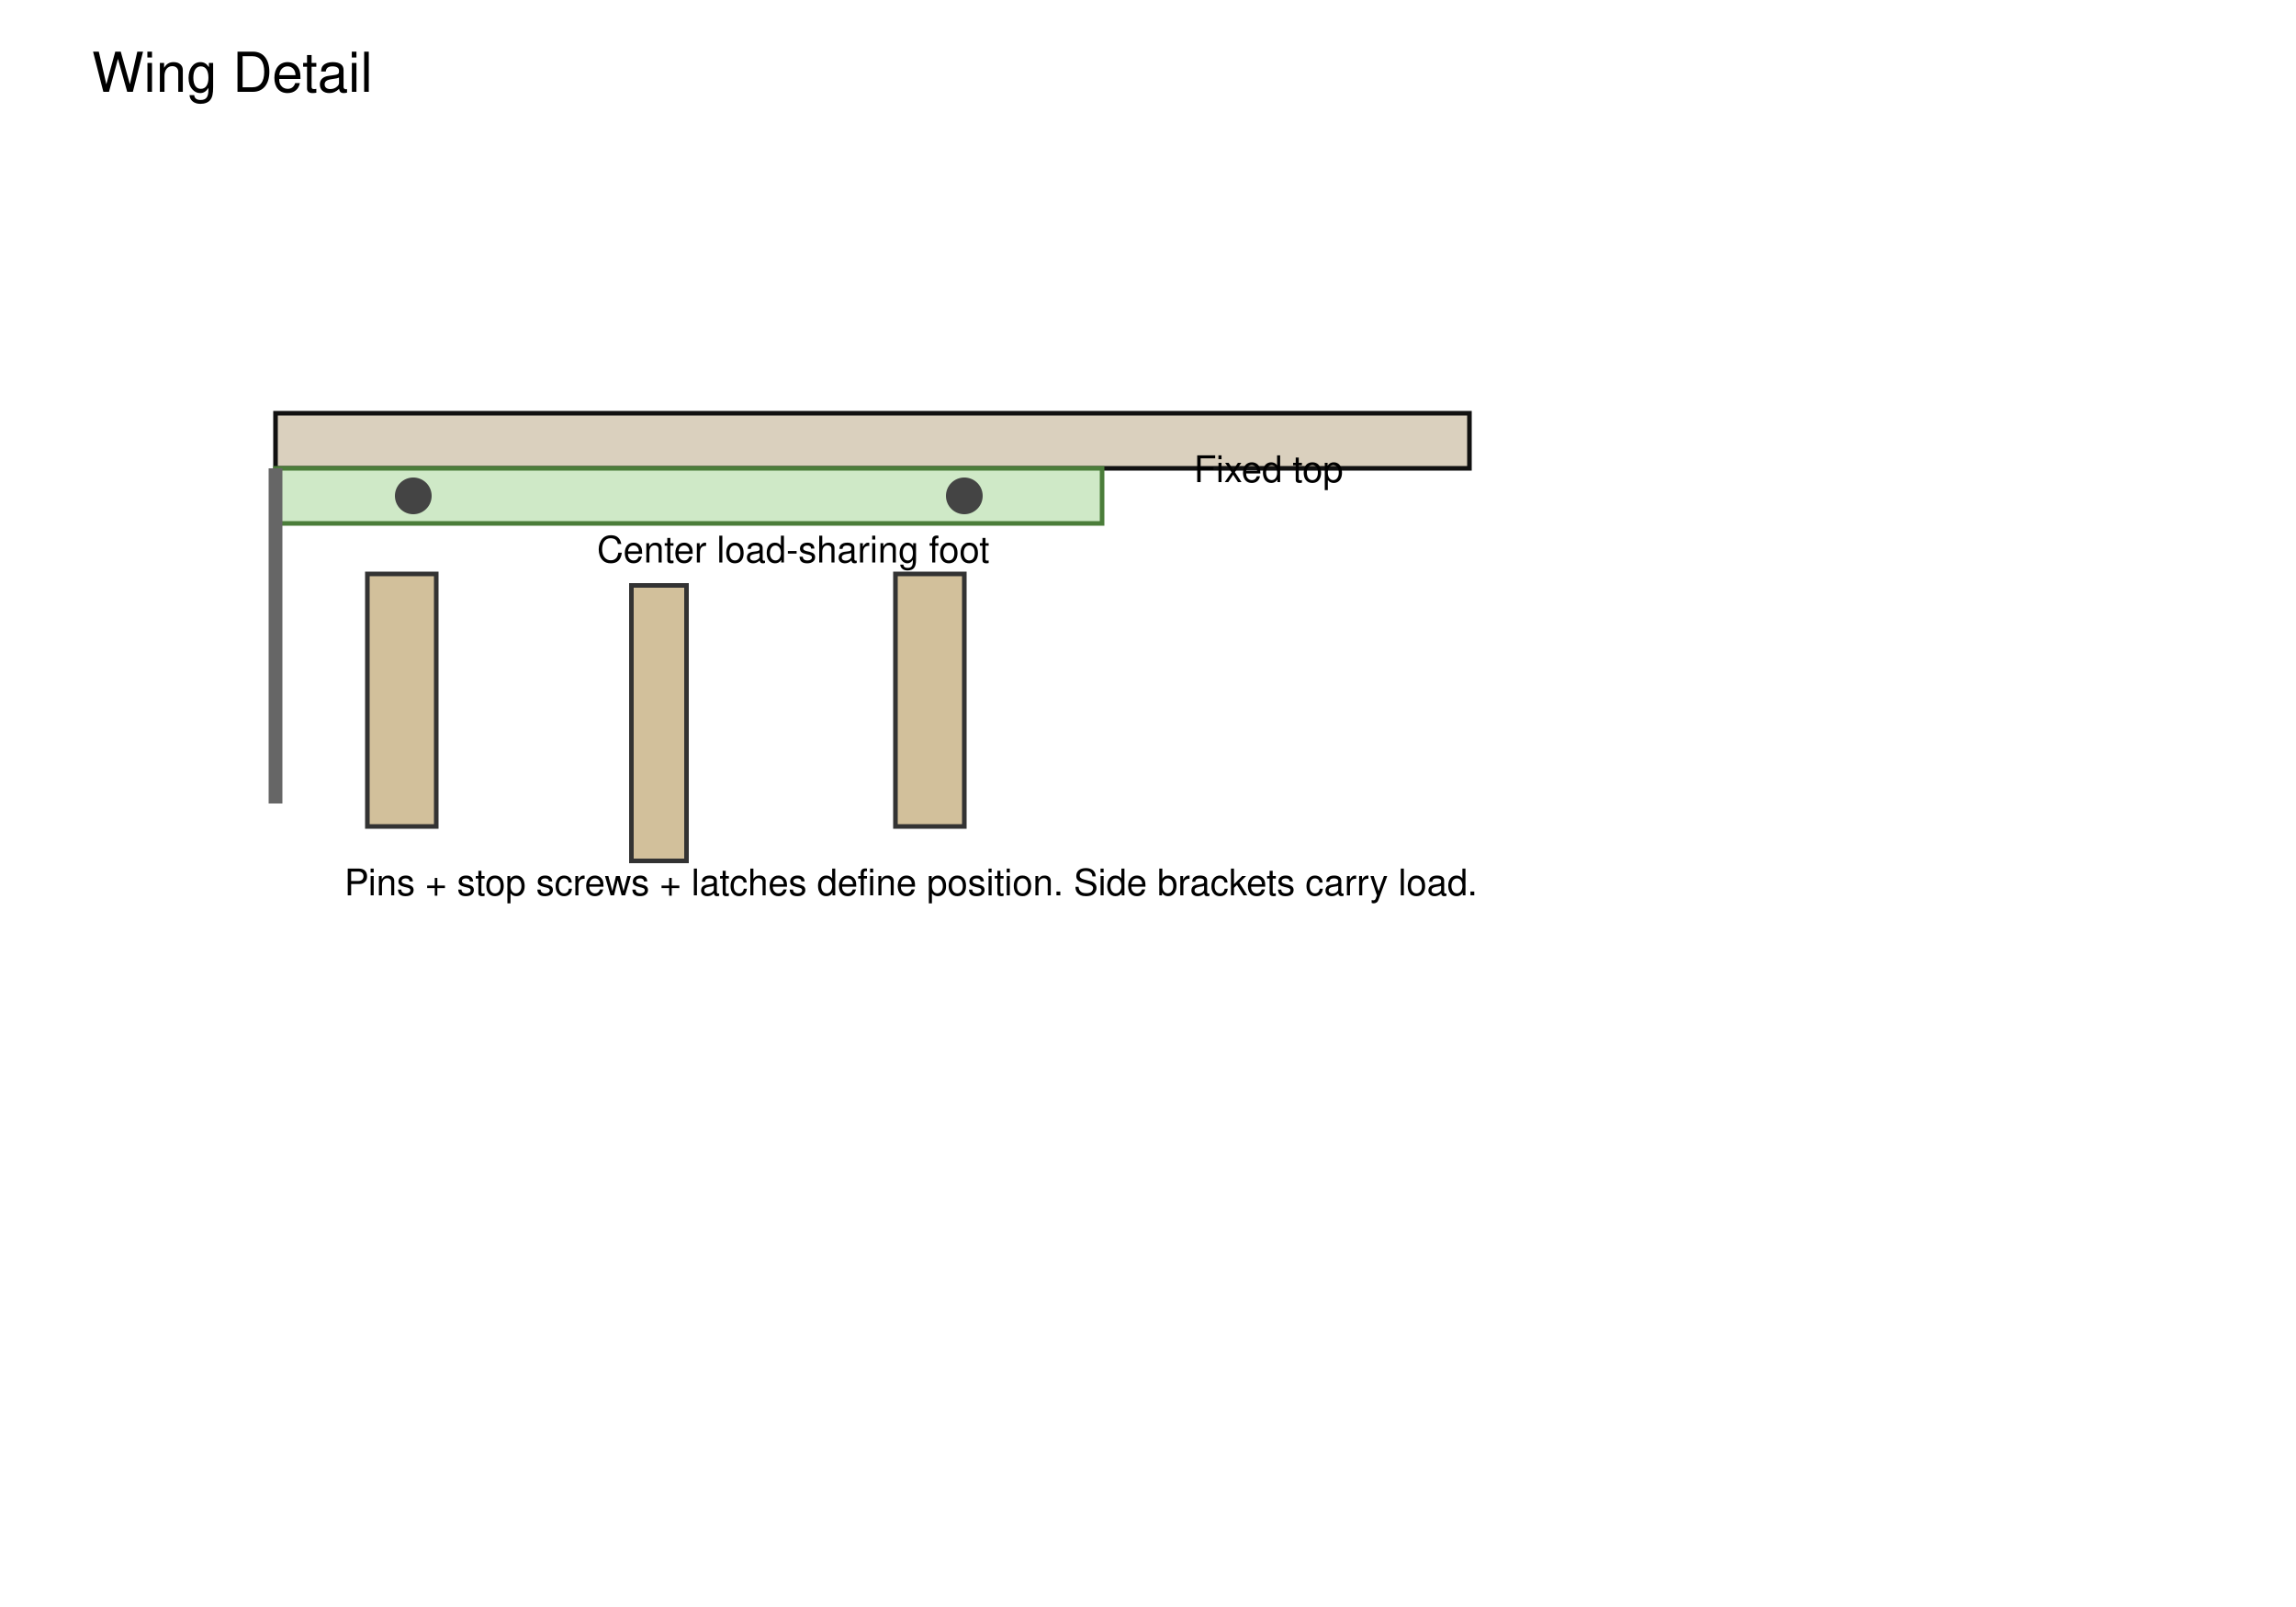
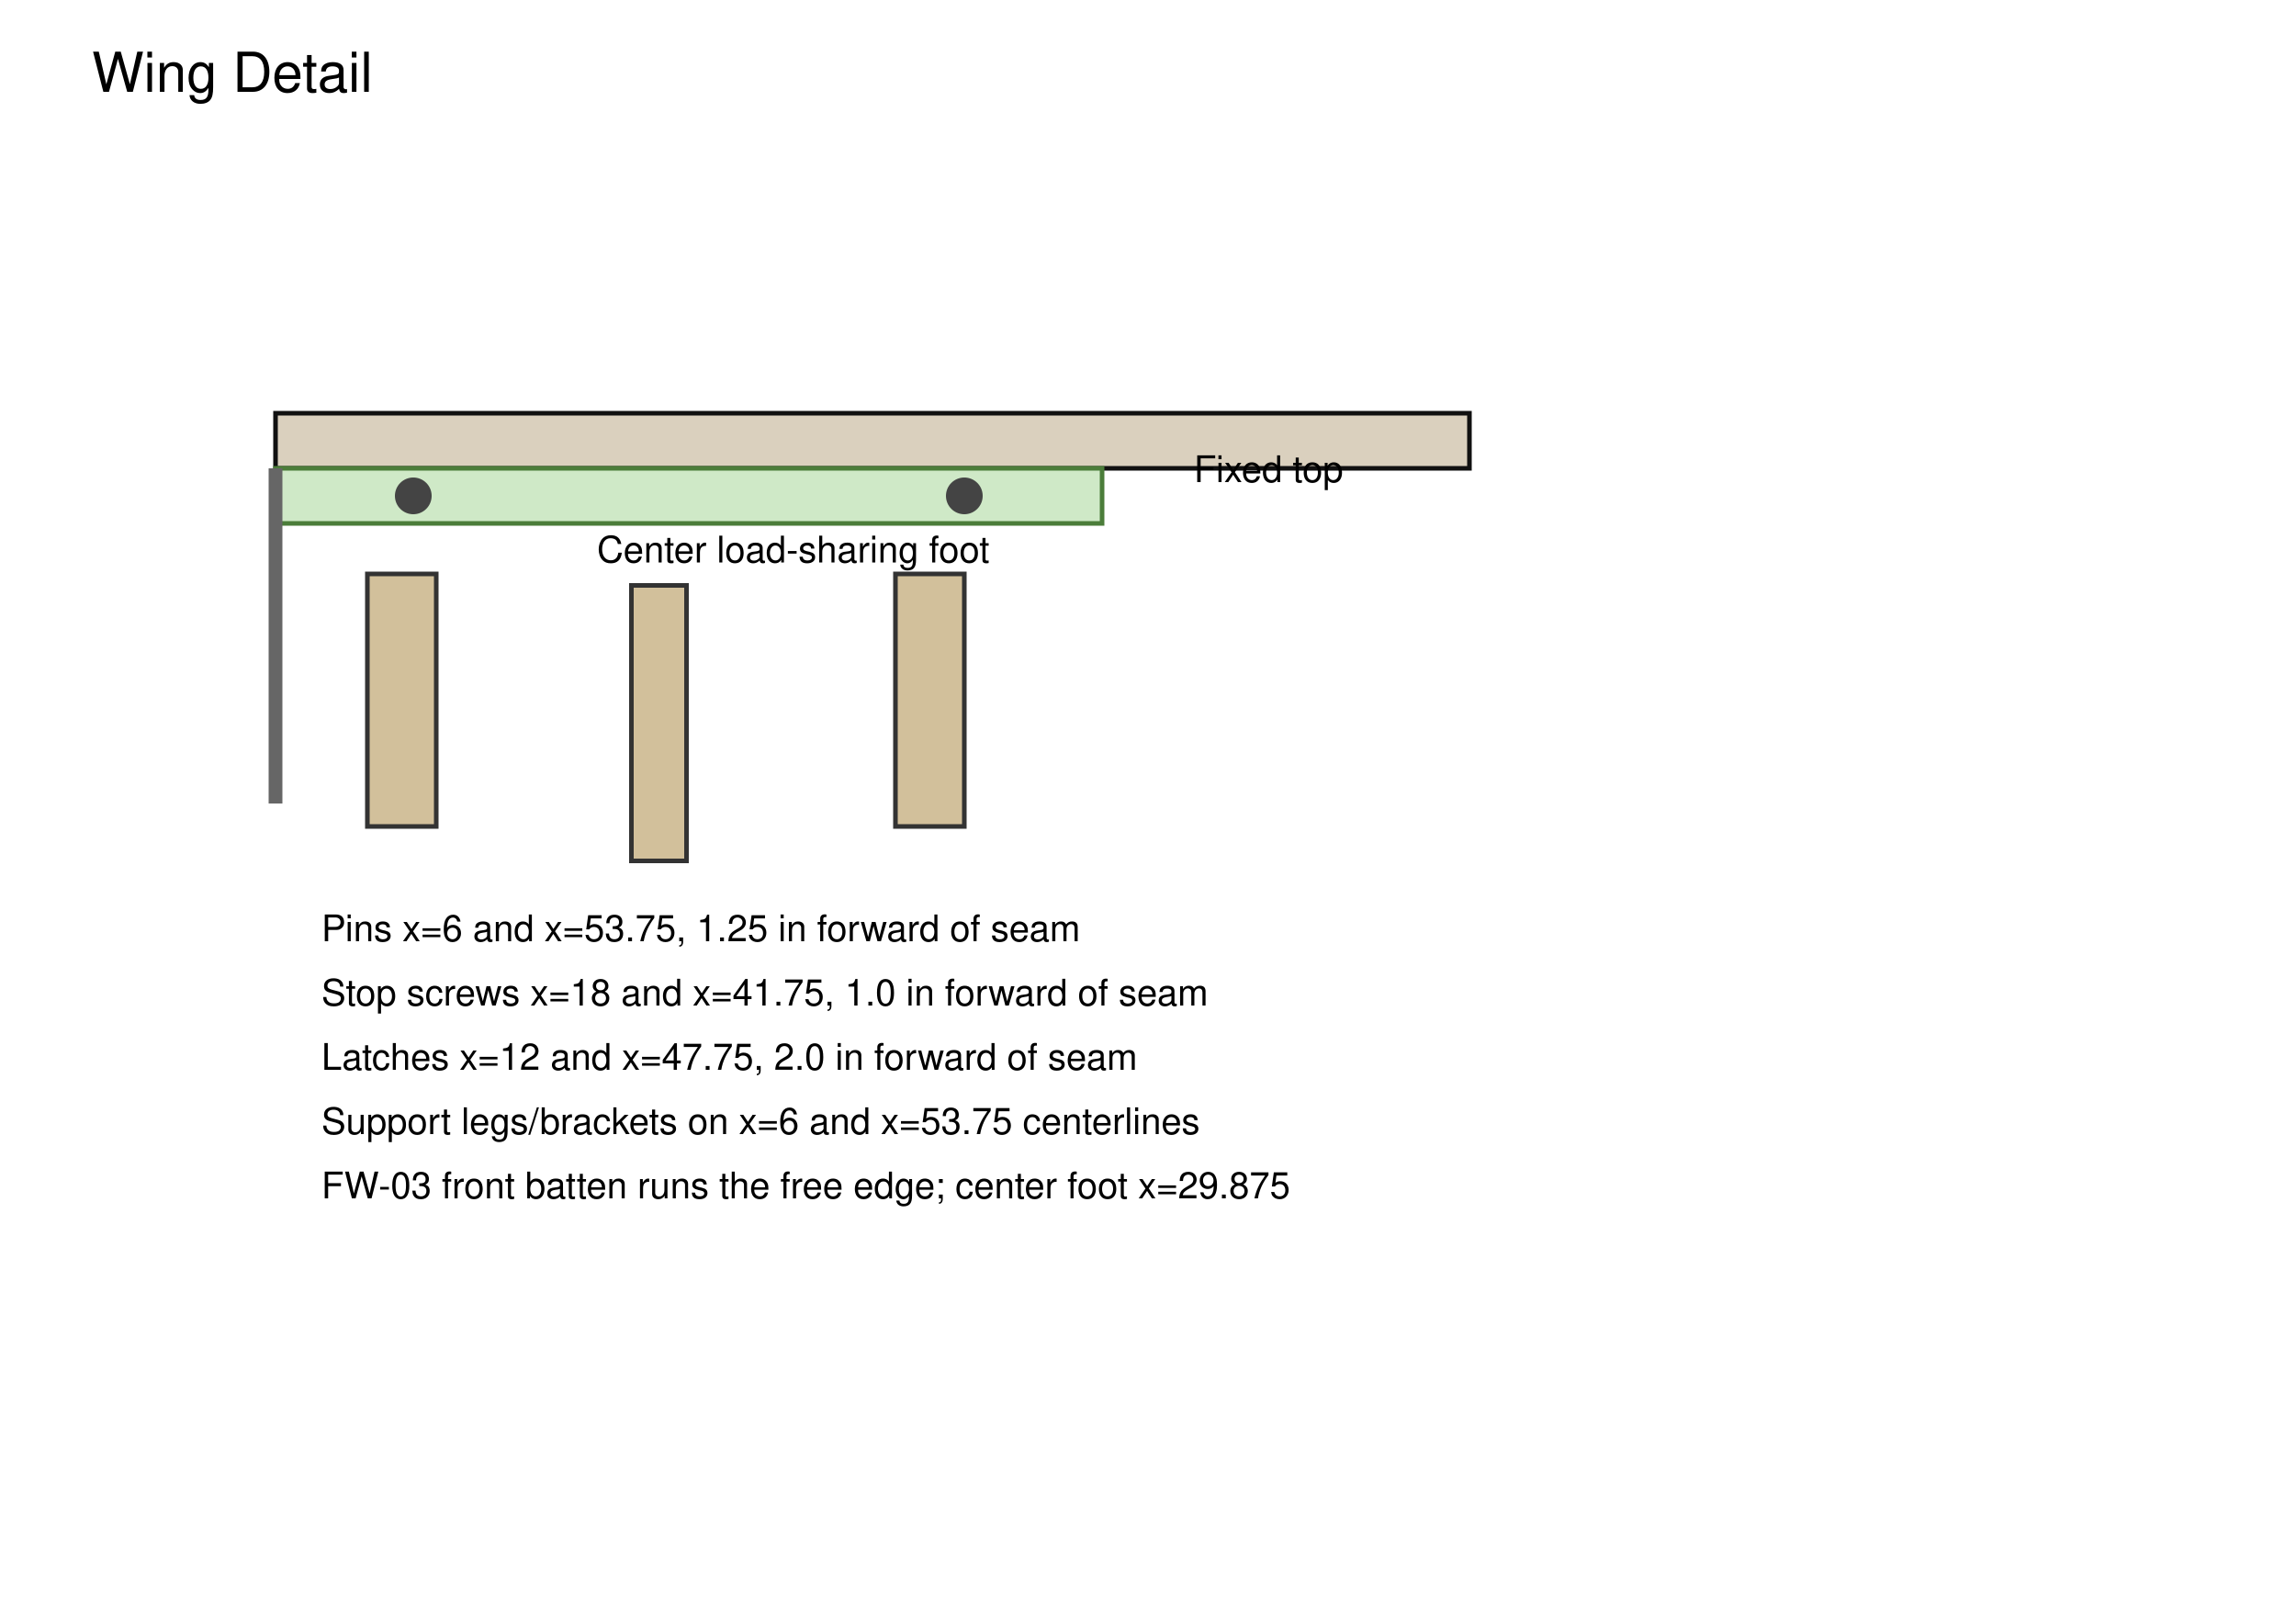
<svg xmlns="http://www.w3.org/2000/svg" width="1000" height="700" viewBox="0 0 1000 700">
  <rect width="1000" height="700" fill="#ffffff" />
  <text x="40" y="40" font-family="Helvetica, Arial, sans-serif" font-size="24">Wing Detail</text>
  <rect x="120" y="180" width="520" height="24" fill="#dad0be" stroke="#111" stroke-width="2" />
  <rect x="120" y="204" width="360" height="24" fill="#cfe9c7" stroke="#4b7d3a" stroke-width="2" />
  <line x1="120" y1="204" x2="120" y2="350" stroke="#666" stroke-width="6" />
  <circle cx="180" cy="216" r="8" fill="#444" />
  <circle cx="420" cy="216" r="8" fill="#444" />
  <rect x="160" y="250" width="30" height="110" fill="#d2c09b" stroke="#333" stroke-width="2" />
  <rect x="390" y="250" width="30" height="110" fill="#d2c09b" stroke="#333" stroke-width="2" />
  <rect x="275" y="255" width="24" height="120" fill="#d2c09b" stroke="#333" stroke-width="2" />
  <text x="520" y="210" font-family="Helvetica, Arial, sans-serif" font-size="16">Fixed top</text>
  <text x="260" y="245" font-family="Helvetica, Arial, sans-serif" font-size="16">Center load-sharing foot</text>
-   <text x="150" y="390" font-family="Helvetica, Arial, sans-serif" font-size="16">Pins + stop screws + latches define position. Side brackets carry load.</text>
+   <text x="140" y="410" font-family="Helvetica, Arial, sans-serif" font-size="16">Pins x=6 and x=53.75, 1.25 in forward of seam</text>
+   <text x="140" y="438" font-family="Helvetica, Arial, sans-serif" font-size="16">Stop screws x=18 and x=41.75, 1.0 in forward of seam</text>
+   <text x="140" y="466" font-family="Helvetica, Arial, sans-serif" font-size="16">Latches x=12 and x=47.75, 2.0 in forward of seam</text>
+   <text x="140" y="494" font-family="Helvetica, Arial, sans-serif" font-size="16">Support legs/brackets on x=6 and x=53.75 centerlines</text>
+   <text x="140" y="522" font-family="Helvetica, Arial, sans-serif" font-size="16">FW-03 front batten runs the free edge; center foot x=29.875</text>
</svg>
